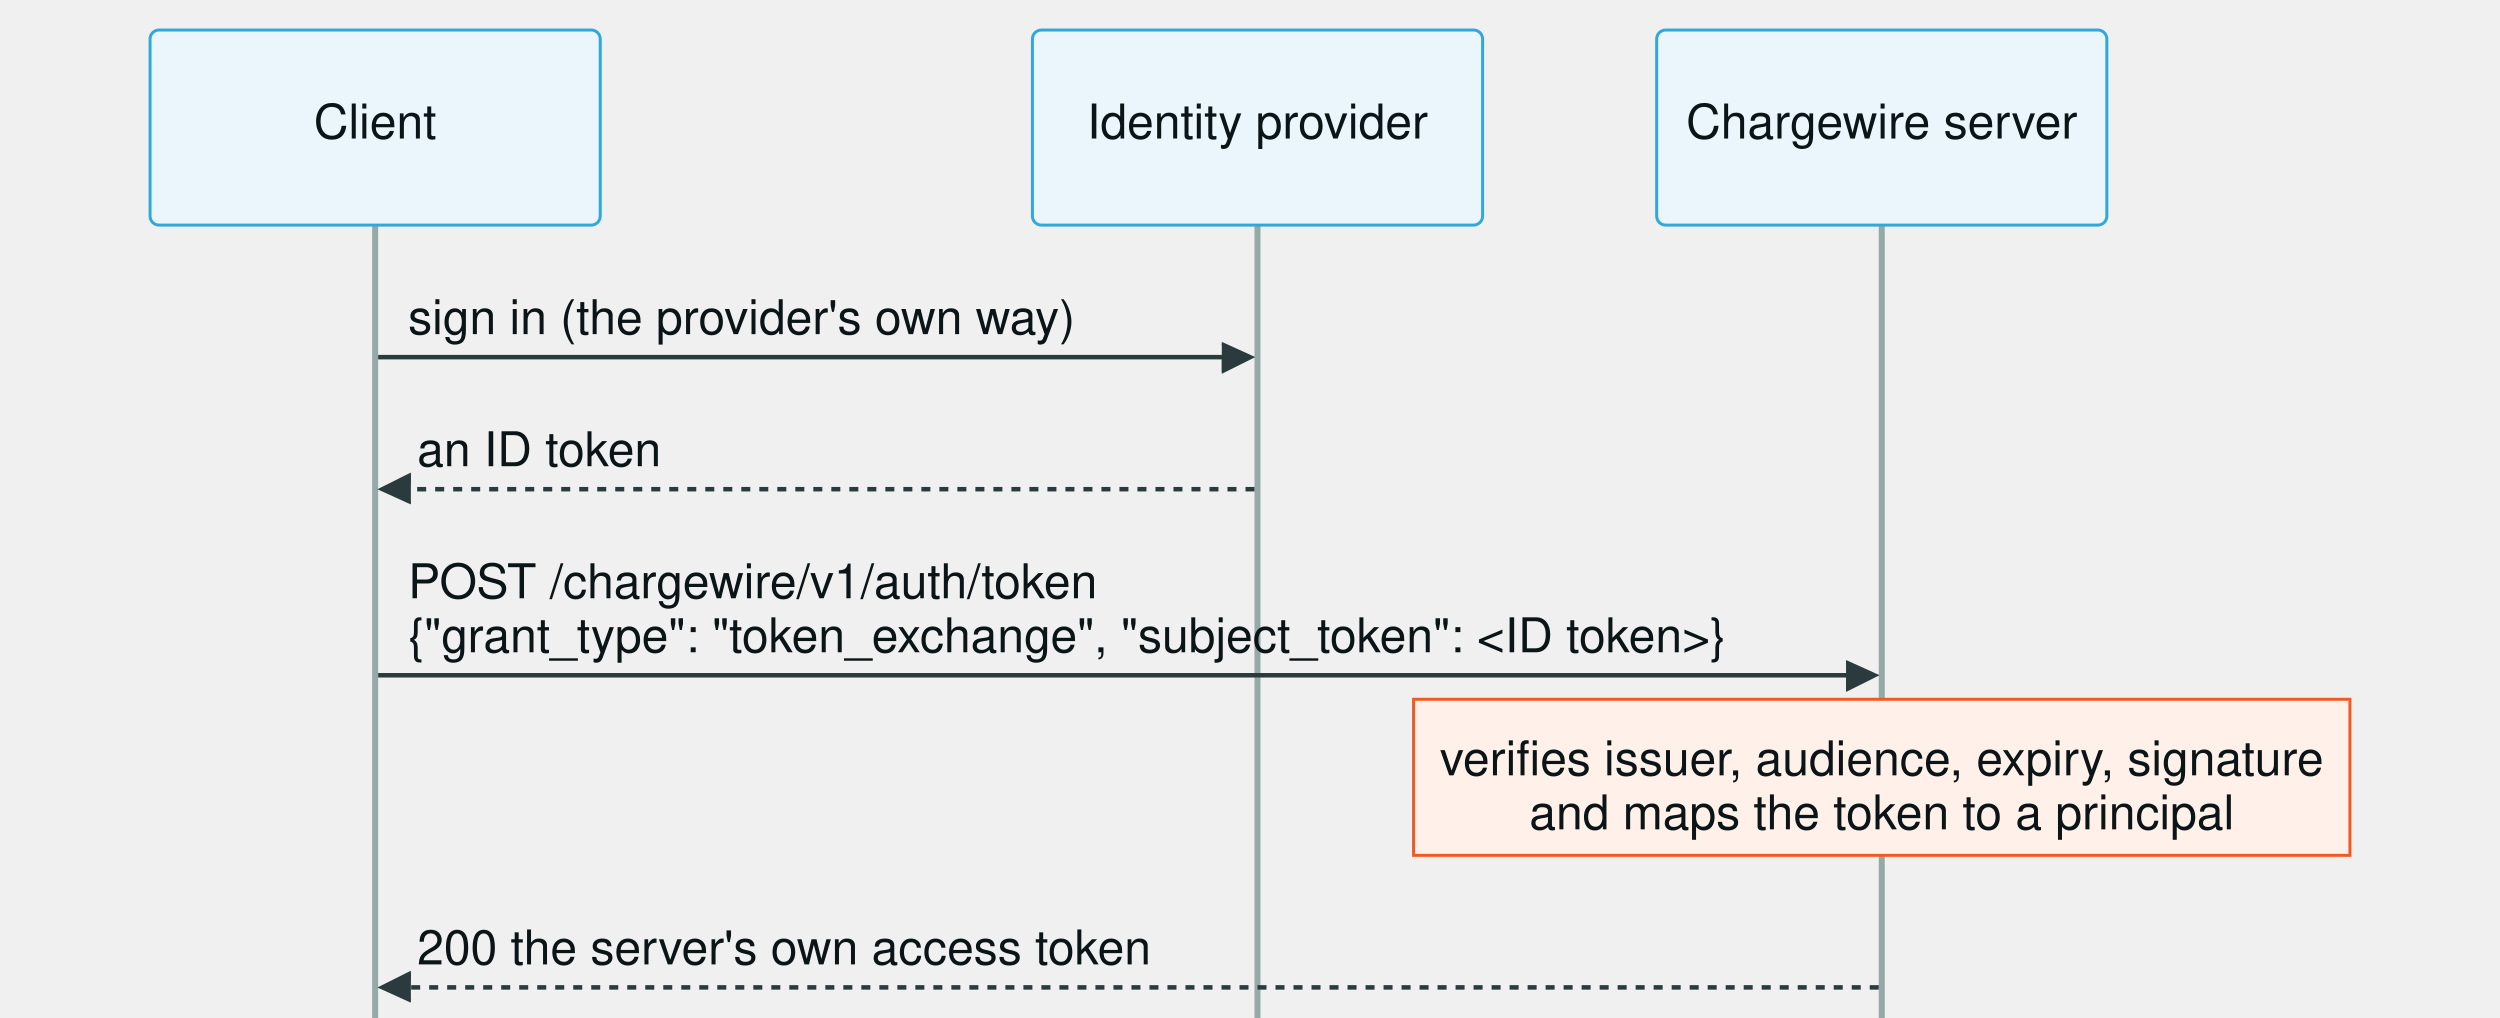
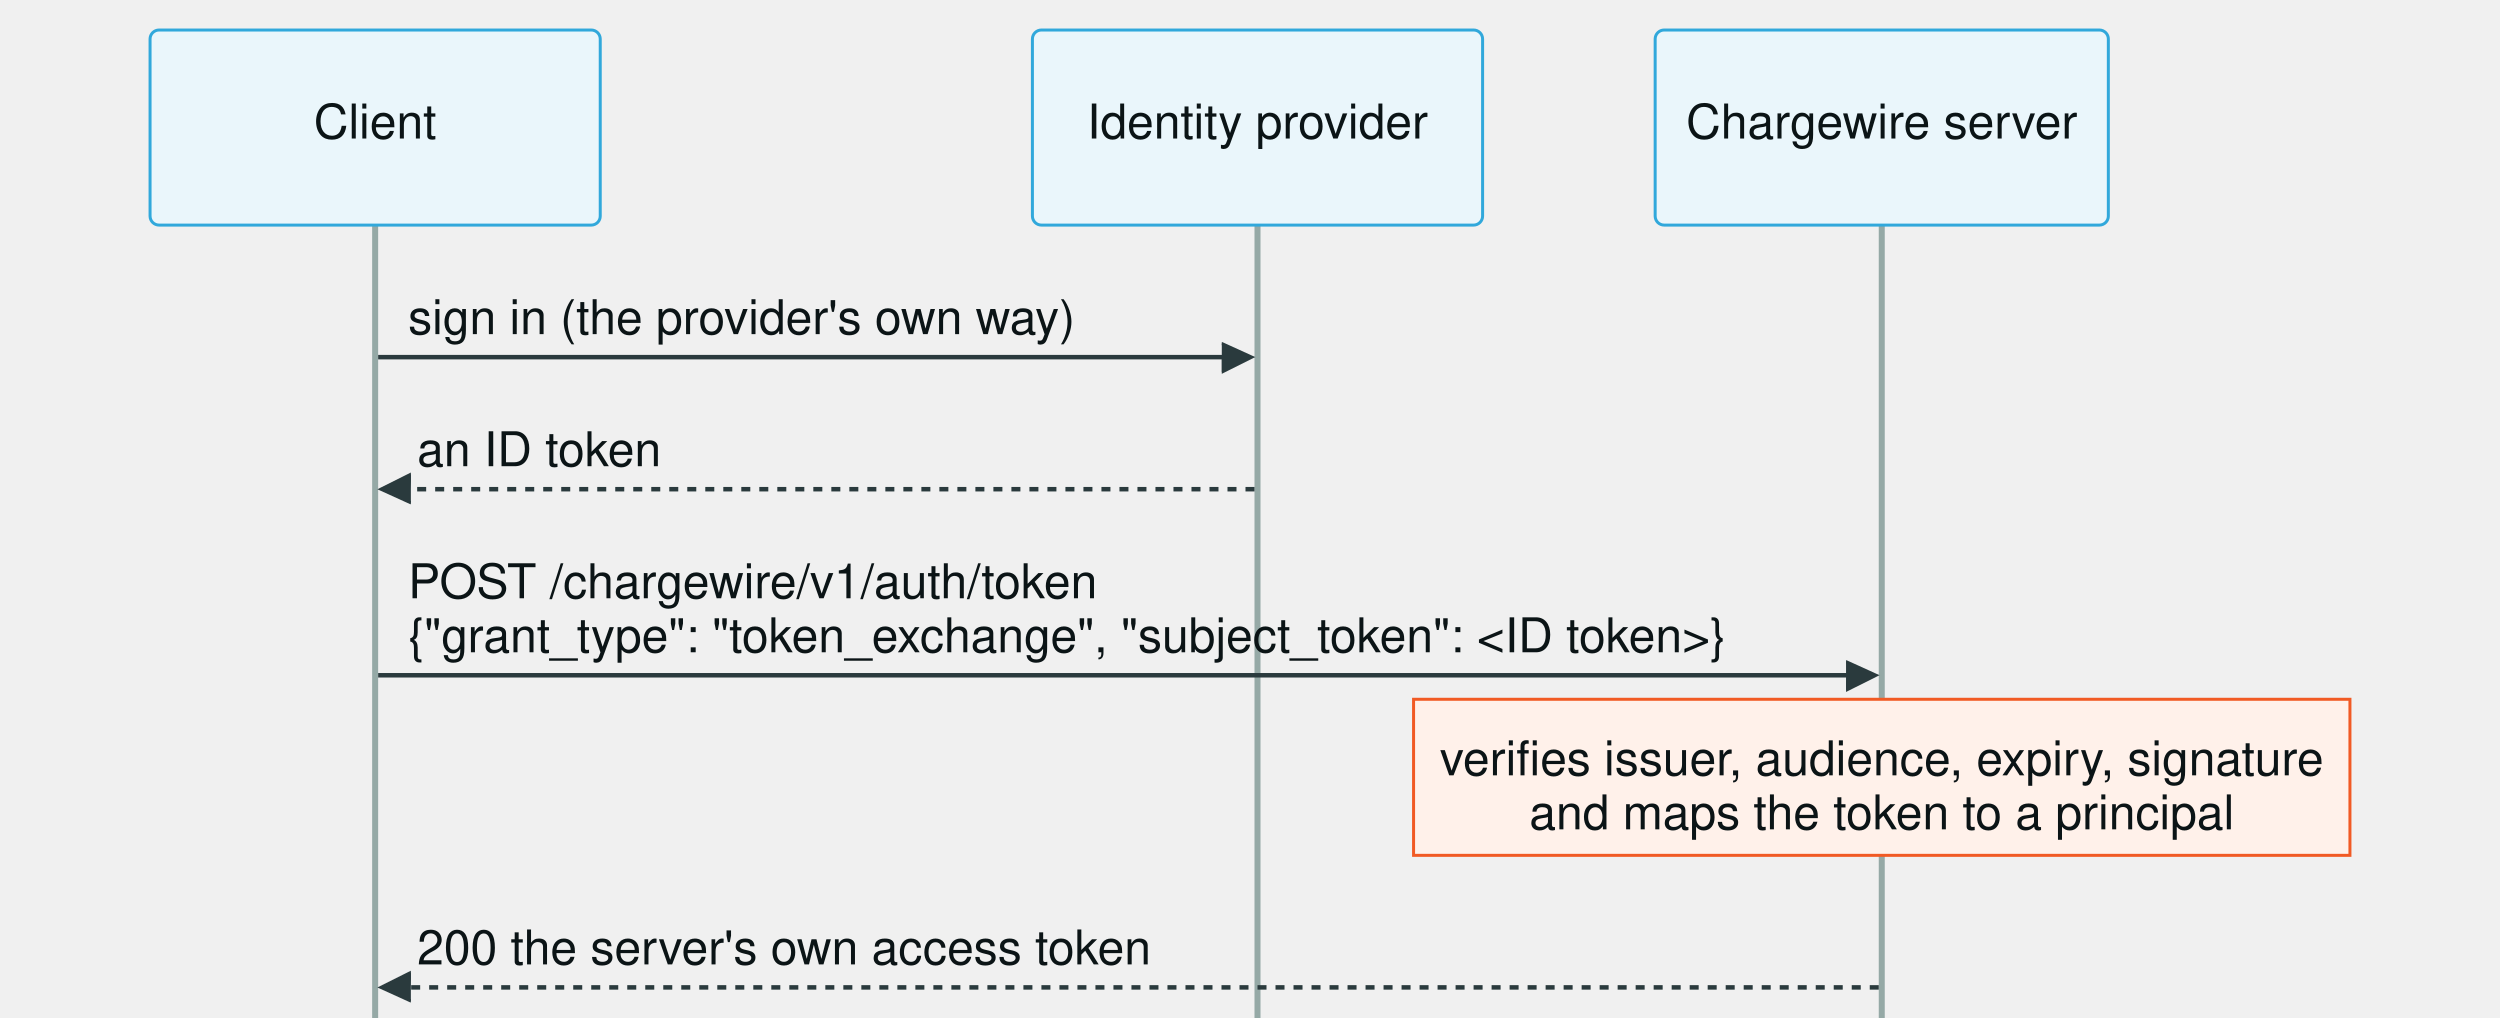
- <svg xmlns="http://www.w3.org/2000/svg" data-source-sha256="f91eb711151db74fae69a42350bb5dc6eafccdffb9c0a1318c94d42ebb963023" id="d-signin-token-exchange-light" width="833" height="339" viewBox="-50 -10 833 339" role="graphics-document document" aria-roledescription="sequence">
+ <svg xmlns="http://www.w3.org/2000/svg" data-source-sha256="d4baff5edeac91d2d29a6bc864d7d1d536dfa84492e1c40aad1fe04e5c650bfb" id="d-signin-token-exchange-light" width="833" height="339" viewBox="-50 -10 833 339" role="graphics-document document" aria-roledescription="sequence">
  <g>
    <line id="actor60" x1="577" y1="65" x2="577" y2="2000" class="actor-line 200" stroke-width="0.5px" stroke="#999" name="S" data-et="life-line" data-id="S" />
    <g id="root-60" data-et="participant" data-type="participant" data-id="S">
-       <rect x="502" y="0" fill="#eaeaea" stroke="#666" width="150" height="65" name="S" rx="3" ry="3" class="actor actor-top" />
+       <rect x="501.5" y="0" fill="#eaeaea" stroke="#666" width="151" height="65" name="S" rx="3" ry="3" class="actor actor-top" />
      <text x="577" y="32.5" dominant-baseline="central" alignment-baseline="central" class="actor actor-box" style="text-anchor: middle; font-size: 16px; font-weight: 400; font-family: Helvetica, Arial, &quot;Liberation Sans&quot;, sans-serif;">
        <tspan x="577" dy="0">Chargewire server</tspan>
      </text>
    </g>
  </g>
  <g>
    <line id="actor59" x1="369" y1="65" x2="369" y2="2000" class="actor-line 200" stroke-width="0.5px" stroke="#999" name="I" data-et="life-line" data-id="I" />
    <g id="root-59" data-et="participant" data-type="participant" data-id="I">
      <rect x="294" y="0" fill="#eaeaea" stroke="#666" width="150" height="65" name="I" rx="3" ry="3" class="actor actor-top" />
      <text x="369" y="32.5" dominant-baseline="central" alignment-baseline="central" class="actor actor-box" style="text-anchor: middle; font-size: 16px; font-weight: 400; font-family: Helvetica, Arial, &quot;Liberation Sans&quot;, sans-serif;">
        <tspan x="369" dy="0">Identity provider</tspan>
      </text>
    </g>
  </g>
  <g>
    <line id="actor58" x1="75" y1="65" x2="75" y2="2000" class="actor-line 200" stroke-width="0.5px" stroke="#999" name="C" data-et="life-line" data-id="C" />
    <g id="root-58" data-et="participant" data-type="participant" data-id="C">
      <rect x="0" y="0" fill="#eaeaea" stroke="#666" width="150" height="65" name="C" rx="3" ry="3" class="actor actor-top" />
      <text x="75" y="32.5" dominant-baseline="central" alignment-baseline="central" class="actor actor-box" style="text-anchor: middle; font-size: 16px; font-weight: 400; font-family: Helvetica, Arial, &quot;Liberation Sans&quot;, sans-serif;">
        <tspan x="75" dy="0">Client</tspan>
      </text>
    </g>
  </g>
  <style>#d-signin-token-exchange-light{font-family:Helvetica,Arial,'Liberation Sans',sans-serif;font-size:16px;fill:#0b1416;}@keyframes edge-animation-frame{from{stroke-dashoffset:0;}}@keyframes dash{to{stroke-dashoffset:0;}}#d-signin-token-exchange-light .edge-animation-slow{stroke-dasharray:9,5!important;stroke-dashoffset:900;animation:dash 50s linear infinite;stroke-linecap:round;}#d-signin-token-exchange-light .edge-animation-fast{stroke-dasharray:9,5!important;stroke-dashoffset:900;animation:dash 20s linear infinite;stroke-linecap:round;}#d-signin-token-exchange-light .error-icon{fill:hsl(17.647, 68%, 100%);}#d-signin-token-exchange-light .error-text{fill:#000000;stroke:#000000;}#d-signin-token-exchange-light .edge-thickness-normal{stroke-width:1px;}#d-signin-token-exchange-light .edge-thickness-thick{stroke-width:3.5px;}#d-signin-token-exchange-light .edge-pattern-solid{stroke-dasharray:0;}#d-signin-token-exchange-light .edge-thickness-invisible{stroke-width:0;fill:none;}#d-signin-token-exchange-light .edge-pattern-dashed{stroke-dasharray:3;}#d-signin-token-exchange-light .edge-pattern-dotted{stroke-dasharray:2;}#d-signin-token-exchange-light .marker{fill:#000000;stroke:#000000;}#d-signin-token-exchange-light .marker.cross{stroke:#000000;}#d-signin-token-exchange-light svg{font-family:Helvetica,Arial,'Liberation Sans',sans-serif;font-size:16px;}#d-signin-token-exchange-light p{margin:0;}#d-signin-token-exchange-light .actor{stroke:#31a8db;fill:#eaf6fb;stroke-width:1;}#d-signin-token-exchange-light rect.actor.outer-path[data-look="neo"]{filter:drop-shadow( 1px 2px 2px rgba(185,185,185,1));}#d-signin-token-exchange-light rect.note[data-look="neo"]{stroke:#f15a24;fill:#fff1ea;filter:drop-shadow( 1px 2px 2px rgba(185,185,185,1));}#d-signin-token-exchange-light text.actor&gt;tspan{fill:#0b1416;stroke:none;}#d-signin-token-exchange-light .actor-line{stroke:#95a9a6;}#d-signin-token-exchange-light .innerArc{stroke-width:1.5;stroke-dasharray:none;}#d-signin-token-exchange-light .messageLine0{stroke-width:1.5;stroke-dasharray:none;stroke:#2a3a3d;}#d-signin-token-exchange-light .messageLine1{stroke-width:1.5;stroke-dasharray:2,2;stroke:#2a3a3d;}#d-signin-token-exchange-light [id$="-arrowhead"] path{fill:#2a3a3d;stroke:#2a3a3d;}#d-signin-token-exchange-light .sequenceNumber{fill:#ffffff;}#d-signin-token-exchange-light [id$="-sequencenumber"]{fill:#2a3a3d;}#d-signin-token-exchange-light [id$="-crosshead"] path{fill:#2a3a3d;stroke:#2a3a3d;}#d-signin-token-exchange-light .messageText{fill:#0b1416;stroke:none;}#d-signin-token-exchange-light .labelBox{stroke:#f15a24;fill:#fff1ea;filter:none;}#d-signin-token-exchange-light .labelText,#d-signin-token-exchange-light .labelText&gt;tspan{fill:#0b1416;stroke:none;}#d-signin-token-exchange-light .loopText,#d-signin-token-exchange-light .loopText&gt;tspan{fill:#0b1416;stroke:none;}#d-signin-token-exchange-light .sectionTitle,#d-signin-token-exchange-light .sectionTitle&gt;tspan{fill:#0b1416;stroke:none;}#d-signin-token-exchange-light .loopLine{stroke-width:2px;stroke-dasharray:2,2;stroke:#f15a24;fill:#f15a24;}#d-signin-token-exchange-light .note{stroke:#f15a24;fill:#fff1ea;}#d-signin-token-exchange-light .noteText,#d-signin-token-exchange-light .noteText&gt;tspan{fill:#0b1416;stroke:none;font-weight:normal;}#d-signin-token-exchange-light .activation0{fill:#d6eef8;stroke:#31a8db;}#d-signin-token-exchange-light .activation1{fill:#d6eef8;stroke:#31a8db;}#d-signin-token-exchange-light .activation2{fill:#d6eef8;stroke:#31a8db;}#d-signin-token-exchange-light .actorPopupMenu{position:absolute;}#d-signin-token-exchange-light .actorPopupMenuPanel{position:absolute;fill:#eaf6fb;box-shadow:0px 8px 16px 0px rgba(0,0,0,0.2);filter:drop-shadow(3px 5px 2px rgb(0 0 0 / 0.4));}#d-signin-token-exchange-light .actor-man circle,#d-signin-token-exchange-light line{fill:#eaf6fb;stroke-width:2px;}#d-signin-token-exchange-light g rect.rect{filter:drop-shadow( 1px 2px 2px rgba(185,185,185,1));stroke:#31a8db;}#d-signin-token-exchange-light .node .neo-node{stroke:#31a8db;}#d-signin-token-exchange-light [data-look="neo"].node rect,#d-signin-token-exchange-light [data-look="neo"].cluster rect,#d-signin-token-exchange-light [data-look="neo"].node polygon{stroke:url(#d-signin-token-exchange-light-gradient);filter:drop-shadow( 1px 2px 2px rgba(185,185,185,1));}#d-signin-token-exchange-light [data-look="neo"].swimlane.cluster rect{filter:none;}#d-signin-token-exchange-light [data-look="neo"].node path{stroke:url(#d-signin-token-exchange-light-gradient);stroke-width:1px;}#d-signin-token-exchange-light [data-look="neo"].node .outer-path{filter:drop-shadow( 1px 2px 2px rgba(185,185,185,1));}#d-signin-token-exchange-light [data-look="neo"].node .neo-line path{stroke:#31a8db;filter:none;}#d-signin-token-exchange-light [data-look="neo"].node circle{stroke:url(#d-signin-token-exchange-light-gradient);filter:drop-shadow( 1px 2px 2px rgba(185,185,185,1));}#d-signin-token-exchange-light [data-look="neo"].node circle .state-start{fill:#000000;}#d-signin-token-exchange-light [data-look="neo"].icon-shape .icon{fill:url(#d-signin-token-exchange-light-gradient);filter:drop-shadow( 1px 2px 2px rgba(185,185,185,1));}#d-signin-token-exchange-light [data-look="neo"].icon-shape .icon-neo path{stroke:url(#d-signin-token-exchange-light-gradient);filter:drop-shadow( 1px 2px 2px rgba(185,185,185,1));}#d-signin-token-exchange-light :root{--mermaid-font-family:Helvetica,Arial,'Liberation Sans',sans-serif;}</style>
  <g />
  <defs>
    <symbol id="d-signin-token-exchange-light-computer" width="24" height="24">
      <path transform="scale(.5)" d="M2 2v13h20v-13h-20zm18 11h-16v-9h16v9zm-10.228 6l.466-1h3.524l.467 1h-4.457zm14.228 3h-24l2-6h2.104l-1.33 4h18.45l-1.297-4h2.073l2 6zm-5-10h-14v-7h14v7z" />
    </symbol>
  </defs>
  <defs>
    <symbol id="d-signin-token-exchange-light-database" fill-rule="evenodd" clip-rule="evenodd">
      <path transform="scale(.5)" d="M12.258.001l.256.004.255.005.253.008.251.01.249.012.247.015.246.016.242.019.241.02.239.023.236.024.233.027.231.028.229.031.225.032.223.034.22.036.217.038.214.04.211.041.208.043.205.045.201.046.198.048.194.05.191.051.187.053.183.054.18.056.175.057.172.059.168.06.163.061.16.063.155.064.15.066.074.033.073.033.071.034.07.034.069.035.068.035.067.035.066.035.064.036.064.036.062.036.06.036.06.037.058.037.058.037.055.038.055.038.053.038.052.038.051.039.05.039.048.039.047.039.045.04.044.04.043.04.041.04.04.041.039.041.037.041.036.041.034.041.033.042.032.042.03.042.029.042.027.042.026.043.024.043.023.043.021.043.02.043.018.044.017.043.015.044.013.044.012.044.011.045.009.044.007.045.006.045.004.045.002.045.001.045v17l-.001.045-.002.045-.004.045-.006.045-.007.045-.009.044-.011.045-.012.044-.013.044-.015.044-.017.043-.018.044-.02.043-.021.043-.023.043-.024.043-.026.043-.027.042-.029.042-.03.042-.032.042-.033.042-.034.041-.036.041-.037.041-.039.041-.04.041-.041.04-.043.04-.044.04-.045.04-.047.039-.048.039-.05.039-.051.039-.052.038-.053.038-.055.038-.055.038-.058.037-.058.037-.06.037-.06.036-.062.036-.064.036-.064.036-.066.035-.067.035-.068.035-.069.035-.07.034-.071.034-.073.033-.074.033-.15.066-.155.064-.16.063-.163.061-.168.06-.172.059-.175.057-.18.056-.183.054-.187.053-.191.051-.194.05-.198.048-.201.046-.205.045-.208.043-.211.041-.214.04-.217.038-.22.036-.223.034-.225.032-.229.031-.231.028-.233.027-.236.024-.239.023-.241.02-.242.019-.246.016-.247.015-.249.012-.251.01-.253.008-.255.005-.256.004-.258.001-.258-.001-.256-.004-.255-.005-.253-.008-.251-.01-.249-.012-.247-.015-.245-.016-.243-.019-.241-.02-.238-.023-.236-.024-.234-.027-.231-.028-.228-.031-.226-.032-.223-.034-.22-.036-.217-.038-.214-.04-.211-.041-.208-.043-.204-.045-.201-.046-.198-.048-.195-.05-.19-.051-.187-.053-.184-.054-.179-.056-.176-.057-.172-.059-.167-.06-.164-.061-.159-.063-.155-.064-.151-.066-.074-.033-.072-.033-.072-.034-.07-.034-.069-.035-.068-.035-.067-.035-.066-.035-.064-.036-.063-.036-.062-.036-.061-.036-.06-.037-.058-.037-.057-.037-.056-.038-.055-.038-.053-.038-.052-.038-.051-.039-.049-.039-.049-.039-.046-.039-.046-.04-.044-.04-.043-.04-.041-.04-.04-.041-.039-.041-.037-.041-.036-.041-.034-.041-.033-.042-.032-.042-.03-.042-.029-.042-.027-.042-.026-.043-.024-.043-.023-.043-.021-.043-.02-.043-.018-.044-.017-.043-.015-.044-.013-.044-.012-.044-.011-.045-.009-.044-.007-.045-.006-.045-.004-.045-.002-.045-.001-.045v-17l.001-.045.002-.045.004-.045.006-.045.007-.045.009-.044.011-.045.012-.044.013-.044.015-.044.017-.043.018-.044.02-.043.021-.043.023-.043.024-.043.026-.043.027-.042.029-.042.03-.042.032-.042.033-.042.034-.041.036-.041.037-.041.039-.041.04-.041.041-.04.043-.04.044-.04.046-.04.046-.039.049-.039.049-.039.051-.039.052-.038.053-.038.055-.038.056-.038.057-.037.058-.037.06-.037.061-.036.062-.036.063-.036.064-.036.066-.035.067-.035.068-.035.069-.035.07-.034.072-.034.072-.033.074-.033.151-.066.155-.064.159-.063.164-.061.167-.06.172-.059.176-.057.179-.056.184-.054.187-.053.19-.051.195-.05.198-.048.201-.046.204-.045.208-.043.211-.041.214-.04.217-.038.22-.036.223-.034.226-.032.228-.031.231-.028.234-.027.236-.024.238-.023.241-.02.243-.019.245-.016.247-.015.249-.012.251-.01.253-.008.255-.005.256-.004.258-.001.258.001zm-9.258 20.499v.01l.001.021.003.021.004.022.005.021.006.022.007.022.009.023.01.022.011.023.012.023.013.023.015.023.016.024.017.023.018.024.019.024.021.024.022.025.023.024.024.025.052.049.056.05.061.051.066.051.07.051.075.051.079.052.084.052.088.052.092.052.097.052.102.051.105.052.11.052.114.051.119.051.123.051.127.05.131.05.135.05.139.048.144.049.147.047.152.047.155.047.16.045.163.045.167.043.171.043.176.041.178.041.183.039.187.039.19.037.194.035.197.035.202.033.204.031.209.03.212.029.216.027.219.025.222.024.226.021.23.02.233.018.236.016.24.015.243.012.246.01.249.008.253.005.256.004.259.001.26-.001.257-.004.254-.005.25-.008.247-.011.244-.012.241-.014.237-.016.233-.018.231-.021.226-.021.224-.024.22-.026.216-.027.212-.028.21-.031.205-.031.202-.034.198-.034.194-.036.191-.037.187-.039.183-.04.179-.04.175-.042.172-.043.168-.044.163-.045.16-.046.155-.046.152-.047.148-.048.143-.049.139-.049.136-.05.131-.05.126-.05.123-.051.118-.052.114-.051.11-.052.106-.052.101-.052.096-.052.092-.052.088-.053.083-.051.079-.052.074-.052.07-.051.065-.051.06-.051.056-.05.051-.05.023-.024.023-.025.021-.024.02-.024.019-.024.018-.024.017-.024.015-.023.014-.024.013-.023.012-.023.01-.023.01-.022.008-.022.006-.022.006-.022.004-.022.004-.021.001-.021.001-.021v-4.127l-.077.055-.08.053-.083.054-.085.053-.087.052-.09.052-.093.051-.095.05-.097.05-.1.049-.102.049-.105.048-.106.047-.109.047-.111.046-.114.045-.115.045-.118.044-.12.043-.122.042-.124.042-.126.041-.128.04-.13.04-.132.038-.134.038-.135.037-.138.037-.139.035-.142.035-.143.034-.144.033-.147.032-.148.031-.15.03-.151.03-.153.029-.154.027-.156.027-.158.026-.159.025-.161.024-.162.023-.163.022-.165.021-.166.02-.167.019-.169.018-.169.017-.171.016-.173.015-.173.014-.175.013-.175.012-.177.011-.178.01-.179.008-.179.008-.181.006-.182.005-.182.004-.184.003-.184.002h-.37l-.184-.002-.184-.003-.182-.004-.182-.005-.181-.006-.179-.008-.179-.008-.178-.01-.176-.011-.176-.012-.175-.013-.173-.014-.172-.015-.171-.016-.17-.017-.169-.018-.167-.019-.166-.02-.165-.021-.163-.022-.162-.023-.161-.024-.159-.025-.157-.026-.156-.027-.155-.027-.153-.029-.151-.03-.15-.03-.148-.031-.146-.032-.145-.033-.143-.034-.141-.035-.14-.035-.137-.037-.136-.037-.134-.038-.132-.038-.13-.04-.128-.04-.126-.041-.124-.042-.122-.042-.12-.044-.117-.043-.116-.045-.113-.045-.112-.046-.109-.047-.106-.047-.105-.048-.102-.049-.1-.049-.097-.05-.095-.05-.093-.052-.09-.051-.087-.052-.085-.053-.083-.054-.08-.054-.077-.054v4.127zm0-5.654v.011l.001.021.003.021.004.021.005.022.006.022.007.022.009.022.01.022.011.023.012.023.013.023.015.024.016.023.017.024.018.024.019.024.021.024.022.024.023.025.024.024.052.05.056.05.061.05.066.051.07.051.075.052.079.051.084.052.088.052.092.052.097.052.102.052.105.052.11.051.114.051.119.052.123.05.127.051.131.05.135.049.139.049.144.048.147.048.152.047.155.046.16.045.163.045.167.044.171.042.176.042.178.04.183.04.187.038.19.037.194.036.197.034.202.033.204.032.209.03.212.028.216.027.219.025.222.024.226.022.23.02.233.018.236.016.24.014.243.012.246.01.249.008.253.006.256.003.259.001.26-.001.257-.003.254-.006.25-.008.247-.01.244-.012.241-.015.237-.016.233-.018.231-.02.226-.022.224-.024.22-.025.216-.027.212-.029.21-.03.205-.032.202-.033.198-.035.194-.036.191-.037.187-.039.183-.039.179-.041.175-.042.172-.043.168-.044.163-.045.16-.045.155-.047.152-.047.148-.048.143-.048.139-.05.136-.049.131-.05.126-.051.123-.051.118-.051.114-.052.11-.052.106-.052.101-.052.096-.052.092-.052.088-.052.083-.052.079-.052.074-.051.07-.052.065-.051.06-.05.056-.051.051-.049.023-.025.023-.024.021-.025.02-.024.019-.024.018-.024.017-.024.015-.023.014-.023.013-.024.012-.022.01-.023.01-.023.008-.022.006-.022.006-.022.004-.021.004-.022.001-.021.001-.021v-4.139l-.077.054-.08.054-.083.054-.085.052-.087.053-.09.051-.093.051-.095.051-.097.05-.1.049-.102.049-.105.048-.106.047-.109.047-.111.046-.114.045-.115.044-.118.044-.12.044-.122.042-.124.042-.126.041-.128.04-.13.039-.132.039-.134.038-.135.037-.138.036-.139.036-.142.035-.143.033-.144.033-.147.033-.148.031-.15.03-.151.03-.153.028-.154.028-.156.027-.158.026-.159.025-.161.024-.162.023-.163.022-.165.021-.166.02-.167.019-.169.018-.169.017-.171.016-.173.015-.173.014-.175.013-.175.012-.177.011-.178.009-.179.009-.179.007-.181.007-.182.005-.182.004-.184.003-.184.002h-.37l-.184-.002-.184-.003-.182-.004-.182-.005-.181-.007-.179-.007-.179-.009-.178-.009-.176-.011-.176-.012-.175-.013-.173-.014-.172-.015-.171-.016-.17-.017-.169-.018-.167-.019-.166-.02-.165-.021-.163-.022-.162-.023-.161-.024-.159-.025-.157-.026-.156-.027-.155-.028-.153-.028-.151-.03-.15-.03-.148-.031-.146-.033-.145-.033-.143-.033-.141-.035-.14-.036-.137-.036-.136-.037-.134-.038-.132-.039-.13-.039-.128-.04-.126-.041-.124-.042-.122-.043-.12-.043-.117-.044-.116-.044-.113-.046-.112-.046-.109-.046-.106-.047-.105-.048-.102-.049-.1-.049-.097-.05-.095-.051-.093-.051-.09-.051-.087-.053-.085-.052-.083-.054-.08-.054-.077-.054v4.139zm0-5.666v.011l.001.02.003.022.004.021.005.022.006.021.007.022.009.023.01.022.011.023.012.023.013.023.015.023.016.024.017.024.018.023.019.024.021.025.022.024.023.024.024.025.052.05.056.05.061.05.066.051.07.051.075.052.079.051.084.052.088.052.092.052.097.052.102.052.105.051.11.052.114.051.119.051.123.051.127.05.131.05.135.05.139.049.144.048.147.048.152.047.155.046.16.045.163.045.167.043.171.043.176.042.178.04.183.04.187.038.19.037.194.036.197.034.202.033.204.032.209.03.212.028.216.027.219.025.222.024.226.021.23.02.233.018.236.017.24.014.243.012.246.01.249.008.253.006.256.003.259.001.26-.001.257-.003.254-.006.25-.008.247-.01.244-.013.241-.014.237-.016.233-.018.231-.02.226-.022.224-.024.22-.025.216-.027.212-.029.21-.03.205-.032.202-.033.198-.035.194-.036.191-.037.187-.039.183-.039.179-.041.175-.042.172-.043.168-.044.163-.045.16-.045.155-.047.152-.047.148-.048.143-.049.139-.049.136-.049.131-.051.126-.05.123-.051.118-.052.114-.051.11-.052.106-.052.101-.052.096-.052.092-.052.088-.052.083-.052.079-.052.074-.052.07-.051.065-.051.06-.051.056-.05.051-.049.023-.025.023-.025.021-.024.02-.024.019-.024.018-.024.017-.024.015-.023.014-.024.013-.023.012-.023.01-.022.01-.023.008-.022.006-.022.006-.022.004-.022.004-.021.001-.021.001-.021v-4.153l-.077.054-.08.054-.083.053-.085.053-.087.053-.09.051-.093.051-.095.051-.097.05-.1.049-.102.048-.105.048-.106.048-.109.046-.111.046-.114.046-.115.044-.118.044-.12.043-.122.043-.124.042-.126.041-.128.04-.13.039-.132.039-.134.038-.135.037-.138.036-.139.036-.142.034-.143.034-.144.033-.147.032-.148.032-.15.03-.151.03-.153.028-.154.028-.156.027-.158.026-.159.024-.161.024-.162.023-.163.023-.165.021-.166.02-.167.019-.169.018-.169.017-.171.016-.173.015-.173.014-.175.013-.175.012-.177.01-.178.01-.179.009-.179.007-.181.006-.182.006-.182.004-.184.003-.184.001-.185.001-.185-.001-.184-.001-.184-.003-.182-.004-.182-.006-.181-.006-.179-.007-.179-.009-.178-.01-.176-.01-.176-.012-.175-.013-.173-.014-.172-.015-.171-.016-.17-.017-.169-.018-.167-.019-.166-.02-.165-.021-.163-.023-.162-.023-.161-.024-.159-.024-.157-.026-.156-.027-.155-.028-.153-.028-.151-.03-.15-.03-.148-.032-.146-.032-.145-.033-.143-.034-.141-.034-.14-.036-.137-.036-.136-.037-.134-.038-.132-.039-.13-.039-.128-.041-.126-.041-.124-.041-.122-.043-.12-.043-.117-.044-.116-.044-.113-.046-.112-.046-.109-.046-.106-.048-.105-.048-.102-.048-.1-.05-.097-.049-.095-.051-.093-.051-.09-.052-.087-.052-.085-.053-.083-.053-.08-.054-.077-.054v4.153zm8.74-8.179l-.257.004-.254.005-.25.008-.247.011-.244.012-.241.014-.237.016-.233.018-.231.021-.226.022-.224.023-.22.026-.216.027-.212.028-.21.031-.205.032-.202.033-.198.034-.194.036-.191.038-.187.038-.183.04-.179.041-.175.042-.172.043-.168.043-.163.045-.16.046-.155.046-.152.048-.148.048-.143.048-.139.049-.136.05-.131.05-.126.051-.123.051-.118.051-.114.052-.11.052-.106.052-.101.052-.096.052-.092.052-.088.052-.083.052-.079.052-.074.051-.07.052-.065.051-.06.05-.056.05-.051.05-.023.025-.023.024-.021.024-.02.025-.019.024-.018.024-.017.023-.015.024-.014.023-.013.023-.012.023-.01.023-.01.022-.008.022-.006.023-.006.021-.004.022-.004.021-.001.021-.001.021.001.021.001.021.004.021.004.022.006.021.006.023.008.022.01.022.01.023.012.023.013.023.014.023.015.024.017.023.018.024.019.024.02.025.021.024.023.024.023.025.051.05.056.05.06.05.065.051.07.052.074.051.079.052.083.052.088.052.092.052.096.052.101.052.106.052.11.052.114.052.118.051.123.051.126.051.131.05.136.05.139.049.143.048.148.048.152.048.155.046.16.046.163.045.168.043.172.043.175.042.179.041.183.04.187.038.191.038.194.036.198.034.202.033.205.032.21.031.212.028.216.027.22.026.224.023.226.022.231.021.233.018.237.016.241.014.244.012.247.011.25.008.254.005.257.004.26.001.26-.001.257-.004.254-.005.25-.008.247-.011.244-.012.241-.014.237-.016.233-.018.231-.021.226-.022.224-.023.22-.026.216-.027.212-.028.21-.031.205-.032.202-.033.198-.034.194-.036.191-.038.187-.038.183-.04.179-.041.175-.042.172-.043.168-.043.163-.045.16-.046.155-.046.152-.048.148-.048.143-.048.139-.049.136-.05.131-.05.126-.051.123-.051.118-.051.114-.052.11-.052.106-.052.101-.052.096-.052.092-.052.088-.052.083-.052.079-.052.074-.051.07-.052.065-.051.06-.05.056-.05.051-.05.023-.025.023-.024.021-.024.02-.025.019-.024.018-.024.017-.023.015-.024.014-.023.013-.023.012-.023.01-.023.01-.022.008-.022.006-.023.006-.021.004-.022.004-.021.001-.021.001-.021-.001-.021-.001-.021-.004-.021-.004-.022-.006-.021-.006-.023-.008-.022-.01-.022-.01-.023-.012-.023-.013-.023-.014-.023-.015-.024-.017-.023-.018-.024-.019-.024-.02-.025-.021-.024-.023-.024-.023-.025-.051-.05-.056-.05-.06-.05-.065-.051-.07-.052-.074-.051-.079-.052-.083-.052-.088-.052-.092-.052-.096-.052-.101-.052-.106-.052-.11-.052-.114-.052-.118-.051-.123-.051-.126-.051-.131-.05-.136-.05-.139-.049-.143-.048-.148-.048-.152-.048-.155-.046-.16-.046-.163-.045-.168-.043-.172-.043-.175-.042-.179-.041-.183-.04-.187-.038-.191-.038-.194-.036-.198-.034-.202-.033-.205-.032-.21-.031-.212-.028-.216-.027-.22-.026-.224-.023-.226-.022-.231-.021-.233-.018-.237-.016-.241-.014-.244-.012-.247-.011-.25-.008-.254-.005-.257-.004-.26-.001-.26.001z" />
    </symbol>
  </defs>
  <defs>
    <symbol id="d-signin-token-exchange-light-clock" width="24" height="24">
      <path transform="scale(.5)" d="M12 2c5.514 0 10 4.486 10 10s-4.486 10-10 10-10-4.486-10-10 4.486-10 10-10zm0-2c-6.627 0-12 5.373-12 12s5.373 12 12 12 12-5.373 12-12-5.373-12-12-12zm5.848 12.459c.202.038.202.333.001.372-1.907.361-6.045 1.111-6.547 1.111-.719 0-1.301-.582-1.301-1.301 0-.512.77-5.447 1.125-7.445.034-.192.312-.181.343.014l.985 6.238 5.394 1.011z" />
    </symbol>
  </defs>
  <defs>
    <marker id="d-signin-token-exchange-light-arrowhead" refX="7.9" refY="5" markerUnits="userSpaceOnUse" markerWidth="12" markerHeight="12" orient="auto-start-reverse">
      <path d="M -1 0 L 10 5 L 0 10 z" />
    </marker>
  </defs>
  <defs>
    <marker id="d-signin-token-exchange-light-crosshead" markerWidth="15" markerHeight="8" orient="auto" refX="4" refY="4.5">
      <path fill="none" stroke="#000000" stroke-width="1pt" d="M 1,2 L 6,7 M 6,2 L 1,7" style="stroke-dasharray: 0, 0;" />
    </marker>
  </defs>
  <defs>
    <marker id="d-signin-token-exchange-light-filled-head" refX="15.5" refY="7" markerWidth="20" markerHeight="28" orient="auto">
      <path d="M 18,7 L9,13 L14,7 L9,1 Z" />
    </marker>
  </defs>
  <defs>
    <marker id="d-signin-token-exchange-light-sequencenumber" refX="15" refY="15" markerWidth="60" markerHeight="40" orient="auto">
      <circle cx="15" cy="15" r="6" />
    </marker>
  </defs>
  <defs>
    <marker id="d-signin-token-exchange-light-solidTopArrowHead" refX="7.9" refY="7.25" markerUnits="userSpaceOnUse" markerWidth="12" markerHeight="12" orient="auto-start-reverse">
      <path d="M 0 0 L 10 8 L 0 8 z" />
    </marker>
  </defs>
  <defs>
    <marker id="d-signin-token-exchange-light-solidBottomArrowHead" refX="7.9" refY="0.75" markerUnits="userSpaceOnUse" markerWidth="12" markerHeight="12" orient="auto-start-reverse">
      <path d="M 0 0 L 10 0 L 0 8 z" />
    </marker>
  </defs>
  <defs>
    <marker id="d-signin-token-exchange-light-stickTopArrowHead" refX="7.5" refY="7" markerUnits="userSpaceOnUse" markerWidth="12" markerHeight="12" orient="auto-start-reverse">
      <path d="M 0 0 L 7 7" stroke="black" stroke-width="1.5" fill="none" />
    </marker>
  </defs>
  <defs>
    <marker id="d-signin-token-exchange-light-stickBottomArrowHead" refX="7.5" refY="0" markerUnits="userSpaceOnUse" markerWidth="12" markerHeight="12" orient="auto-start-reverse">
      <path d="M 0 7 L 7 0" stroke="black" stroke-width="1.5" fill="none" />
    </marker>
  </defs>
  <g data-et="note" data-id="i3">
    <rect x="421" y="223" fill="#EDF2AE" stroke="#666" width="312" height="52" class="note" />
    <text x="577" y="227" text-anchor="middle" dominant-baseline="middle" alignment-baseline="middle" class="noteText" dy="1em" style="font-family: Helvetica, Arial, &quot;Liberation Sans&quot;, sans-serif; font-size: 16px; font-weight: 400;">
      <tspan x="577">verifies issuer, audience, expiry, signature</tspan>
    </text>
    <text x="577" y="245" text-anchor="middle" dominant-baseline="middle" alignment-baseline="middle" class="noteText" dy="1em" style="font-family: Helvetica, Arial, &quot;Liberation Sans&quot;, sans-serif; font-size: 16px; font-weight: 400;">
      <tspan x="577">and maps the token to a principal</tspan>
    </text>
  </g>
  <text x="86" y="80" text-anchor="start" dominant-baseline="middle" alignment-baseline="middle" class="messageText" dy="1em" style="font-family: Helvetica, Arial, &quot;Liberation Sans&quot;, sans-serif; font-size: 16px; font-weight: 400;">sign in (the provider's own way)</text>
  <line x1="76" y1="109" x2="365" y2="109" class="messageLine0" data-et="message" data-id="i0" data-from="C" data-to="I" stroke-width="2" stroke="none" marker-end="url(#d-signin-token-exchange-light-arrowhead)" style="fill: none;" />
  <text x="89" y="124" text-anchor="start" dominant-baseline="middle" alignment-baseline="middle" class="messageText" dy="1em" style="font-family: Helvetica, Arial, &quot;Liberation Sans&quot;, sans-serif; font-size: 16px; font-weight: 400;">an ID token</text>
  <line x1="368" y1="153" x2="79" y2="153" class="messageLine1" data-et="message" data-id="i1" data-from="I" data-to="C" stroke-width="2" stroke="none" marker-end="url(#d-signin-token-exchange-light-arrowhead)" style="stroke-dasharray: 3, 3; fill: none;" />
  <text x="86" y="168" text-anchor="start" dominant-baseline="middle" alignment-baseline="middle" class="messageText" dy="1em" style="font-family: Helvetica, Arial, &quot;Liberation Sans&quot;, sans-serif; font-size: 16px; font-weight: 400;">POST /chargewire/v1/auth/token</text>
  <text x="86" y="186" text-anchor="start" dominant-baseline="middle" alignment-baseline="middle" class="messageText" dy="1em" style="font-family: Helvetica, Arial, &quot;Liberation Sans&quot;, sans-serif; font-size: 16px; font-weight: 400;">{"grant_type": "token_exchange", "subject_token": &lt;ID token&gt;}</text>
  <line x1="76" y1="215" x2="573" y2="215" class="messageLine0" data-et="message" data-id="i2" data-from="C" data-to="S" stroke-width="2" stroke="none" marker-end="url(#d-signin-token-exchange-light-arrowhead)" style="fill: none;" />
  <text x="89" y="290" text-anchor="start" dominant-baseline="middle" alignment-baseline="middle" class="messageText" dy="1em" style="font-family: Helvetica, Arial, &quot;Liberation Sans&quot;, sans-serif; font-size: 16px; font-weight: 400;">200 the server's own access token</text>
  <line x1="576" y1="319" x2="79" y2="319" class="messageLine1" data-et="message" data-id="i4" data-from="S" data-to="C" stroke-width="2" stroke="none" marker-end="url(#d-signin-token-exchange-light-arrowhead)" style="stroke-dasharray: 3, 3; fill: none;" />
</svg>
